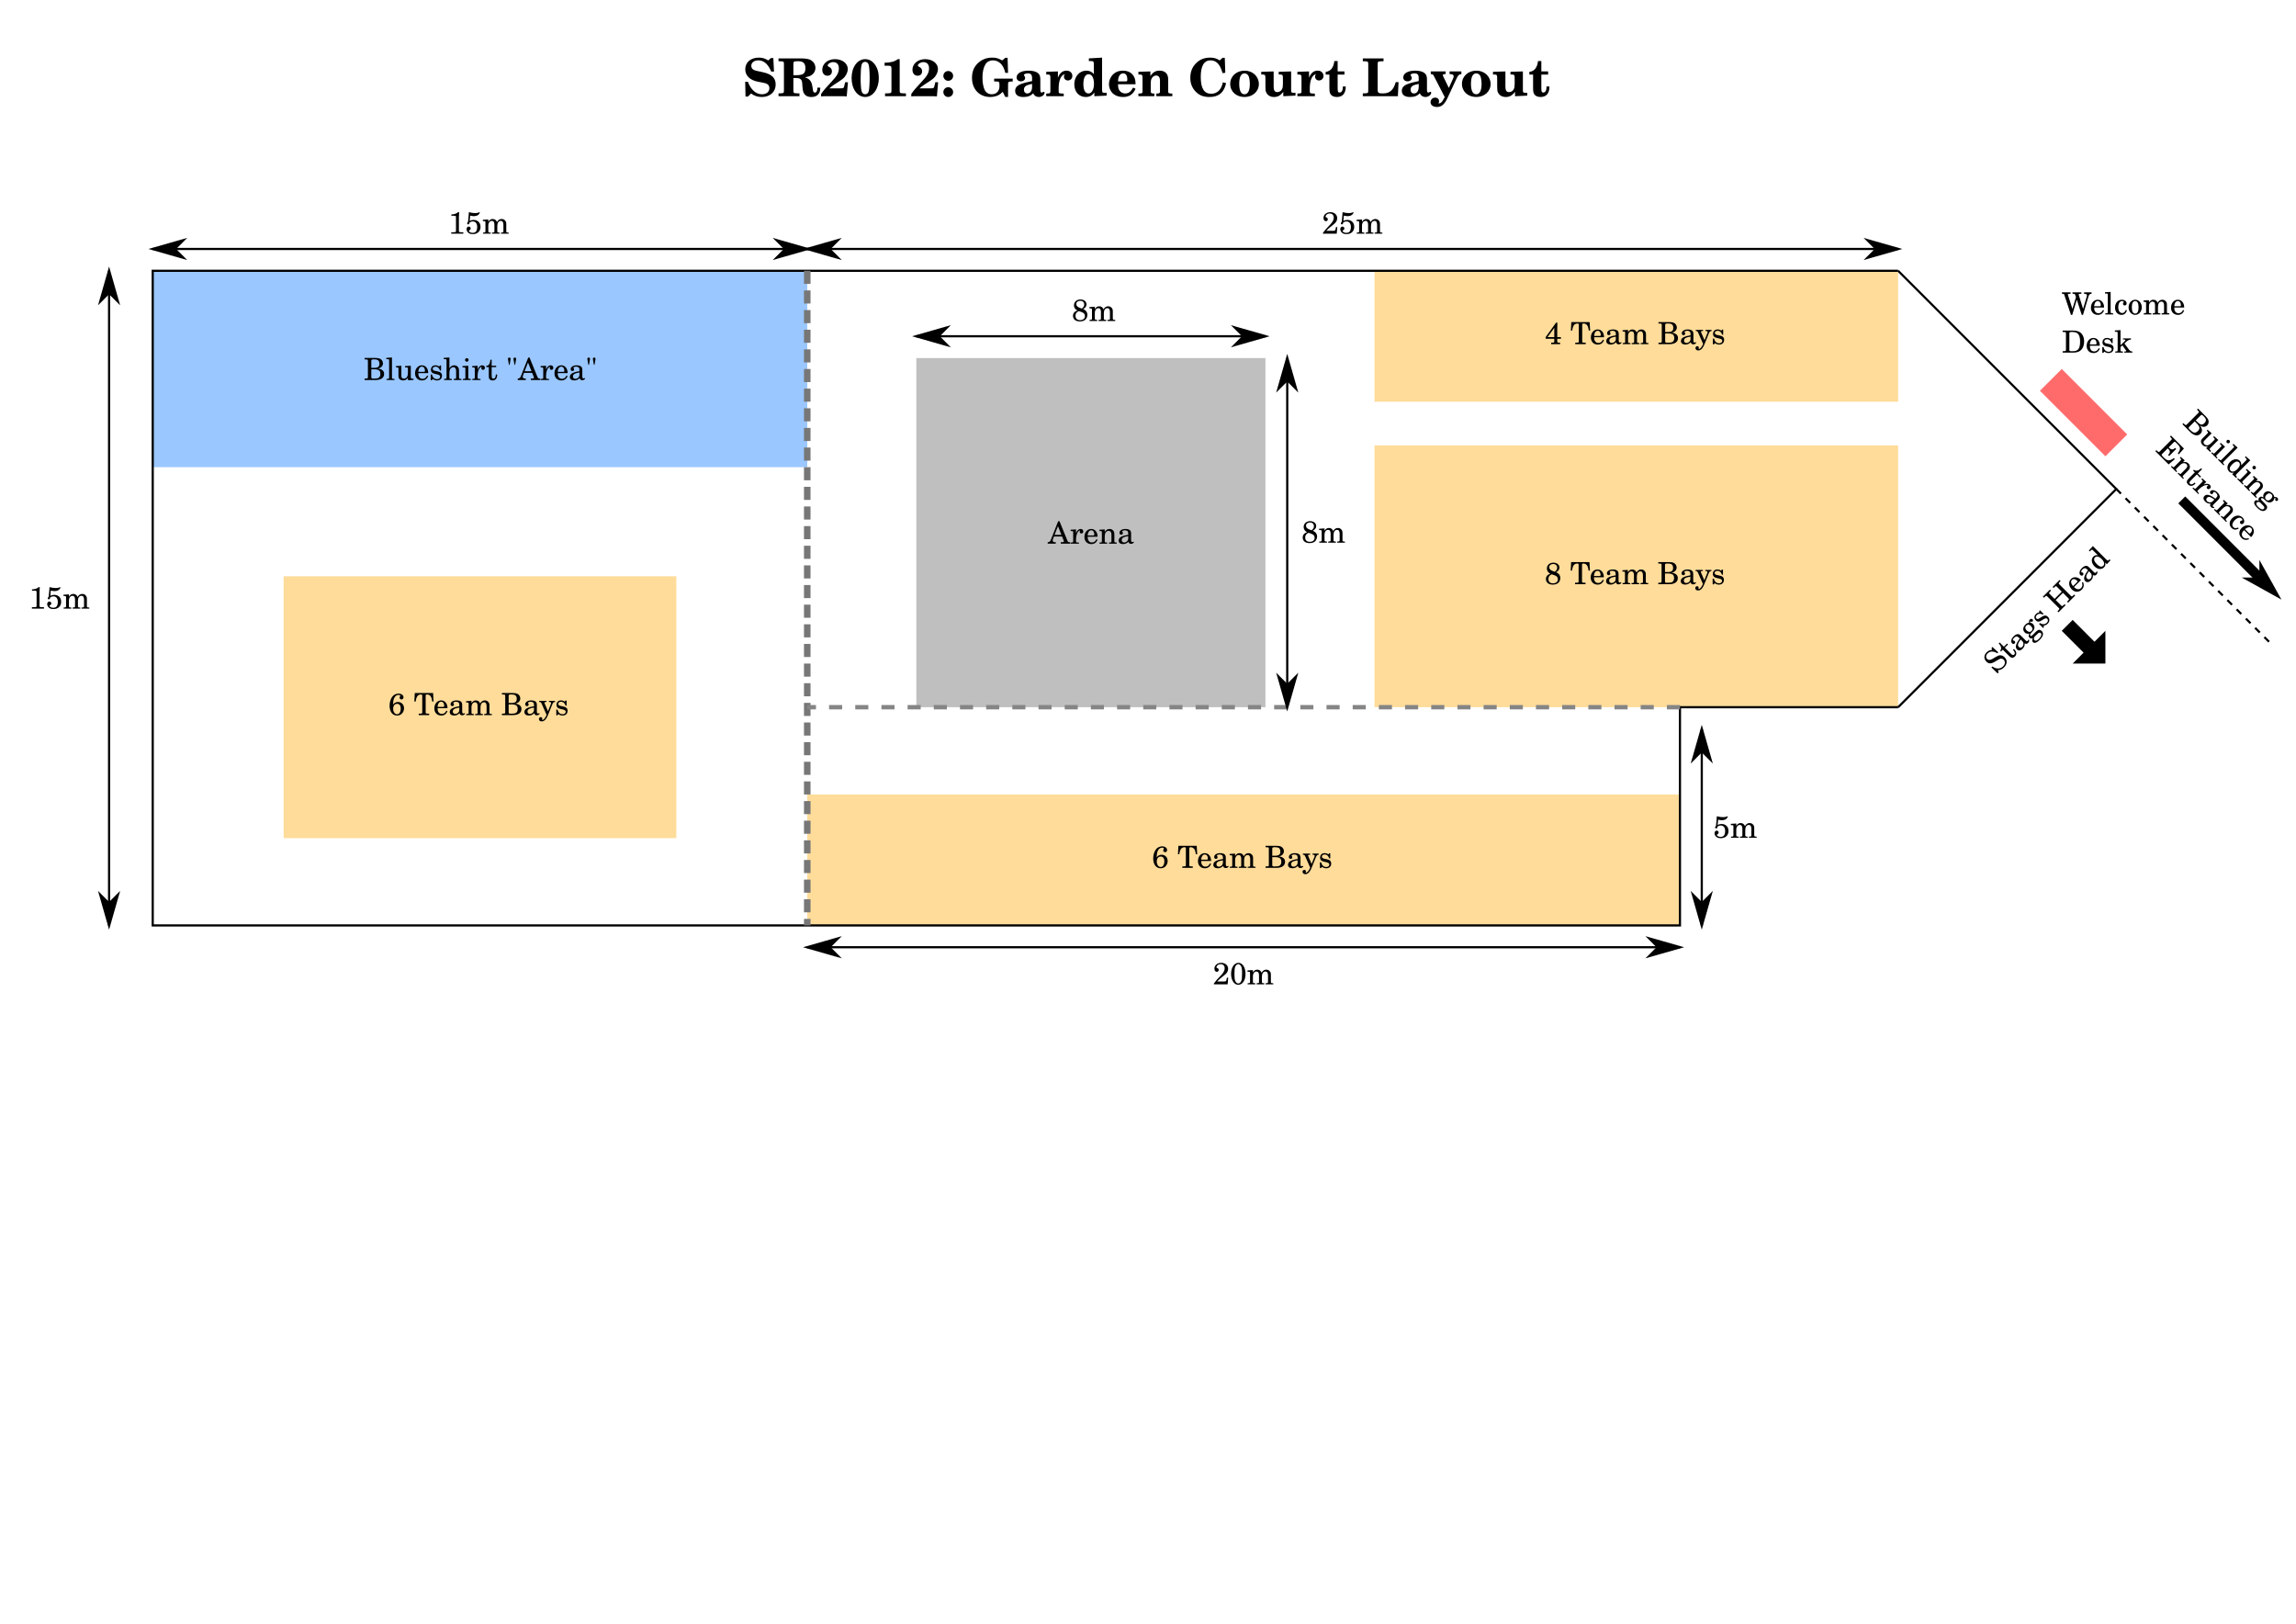
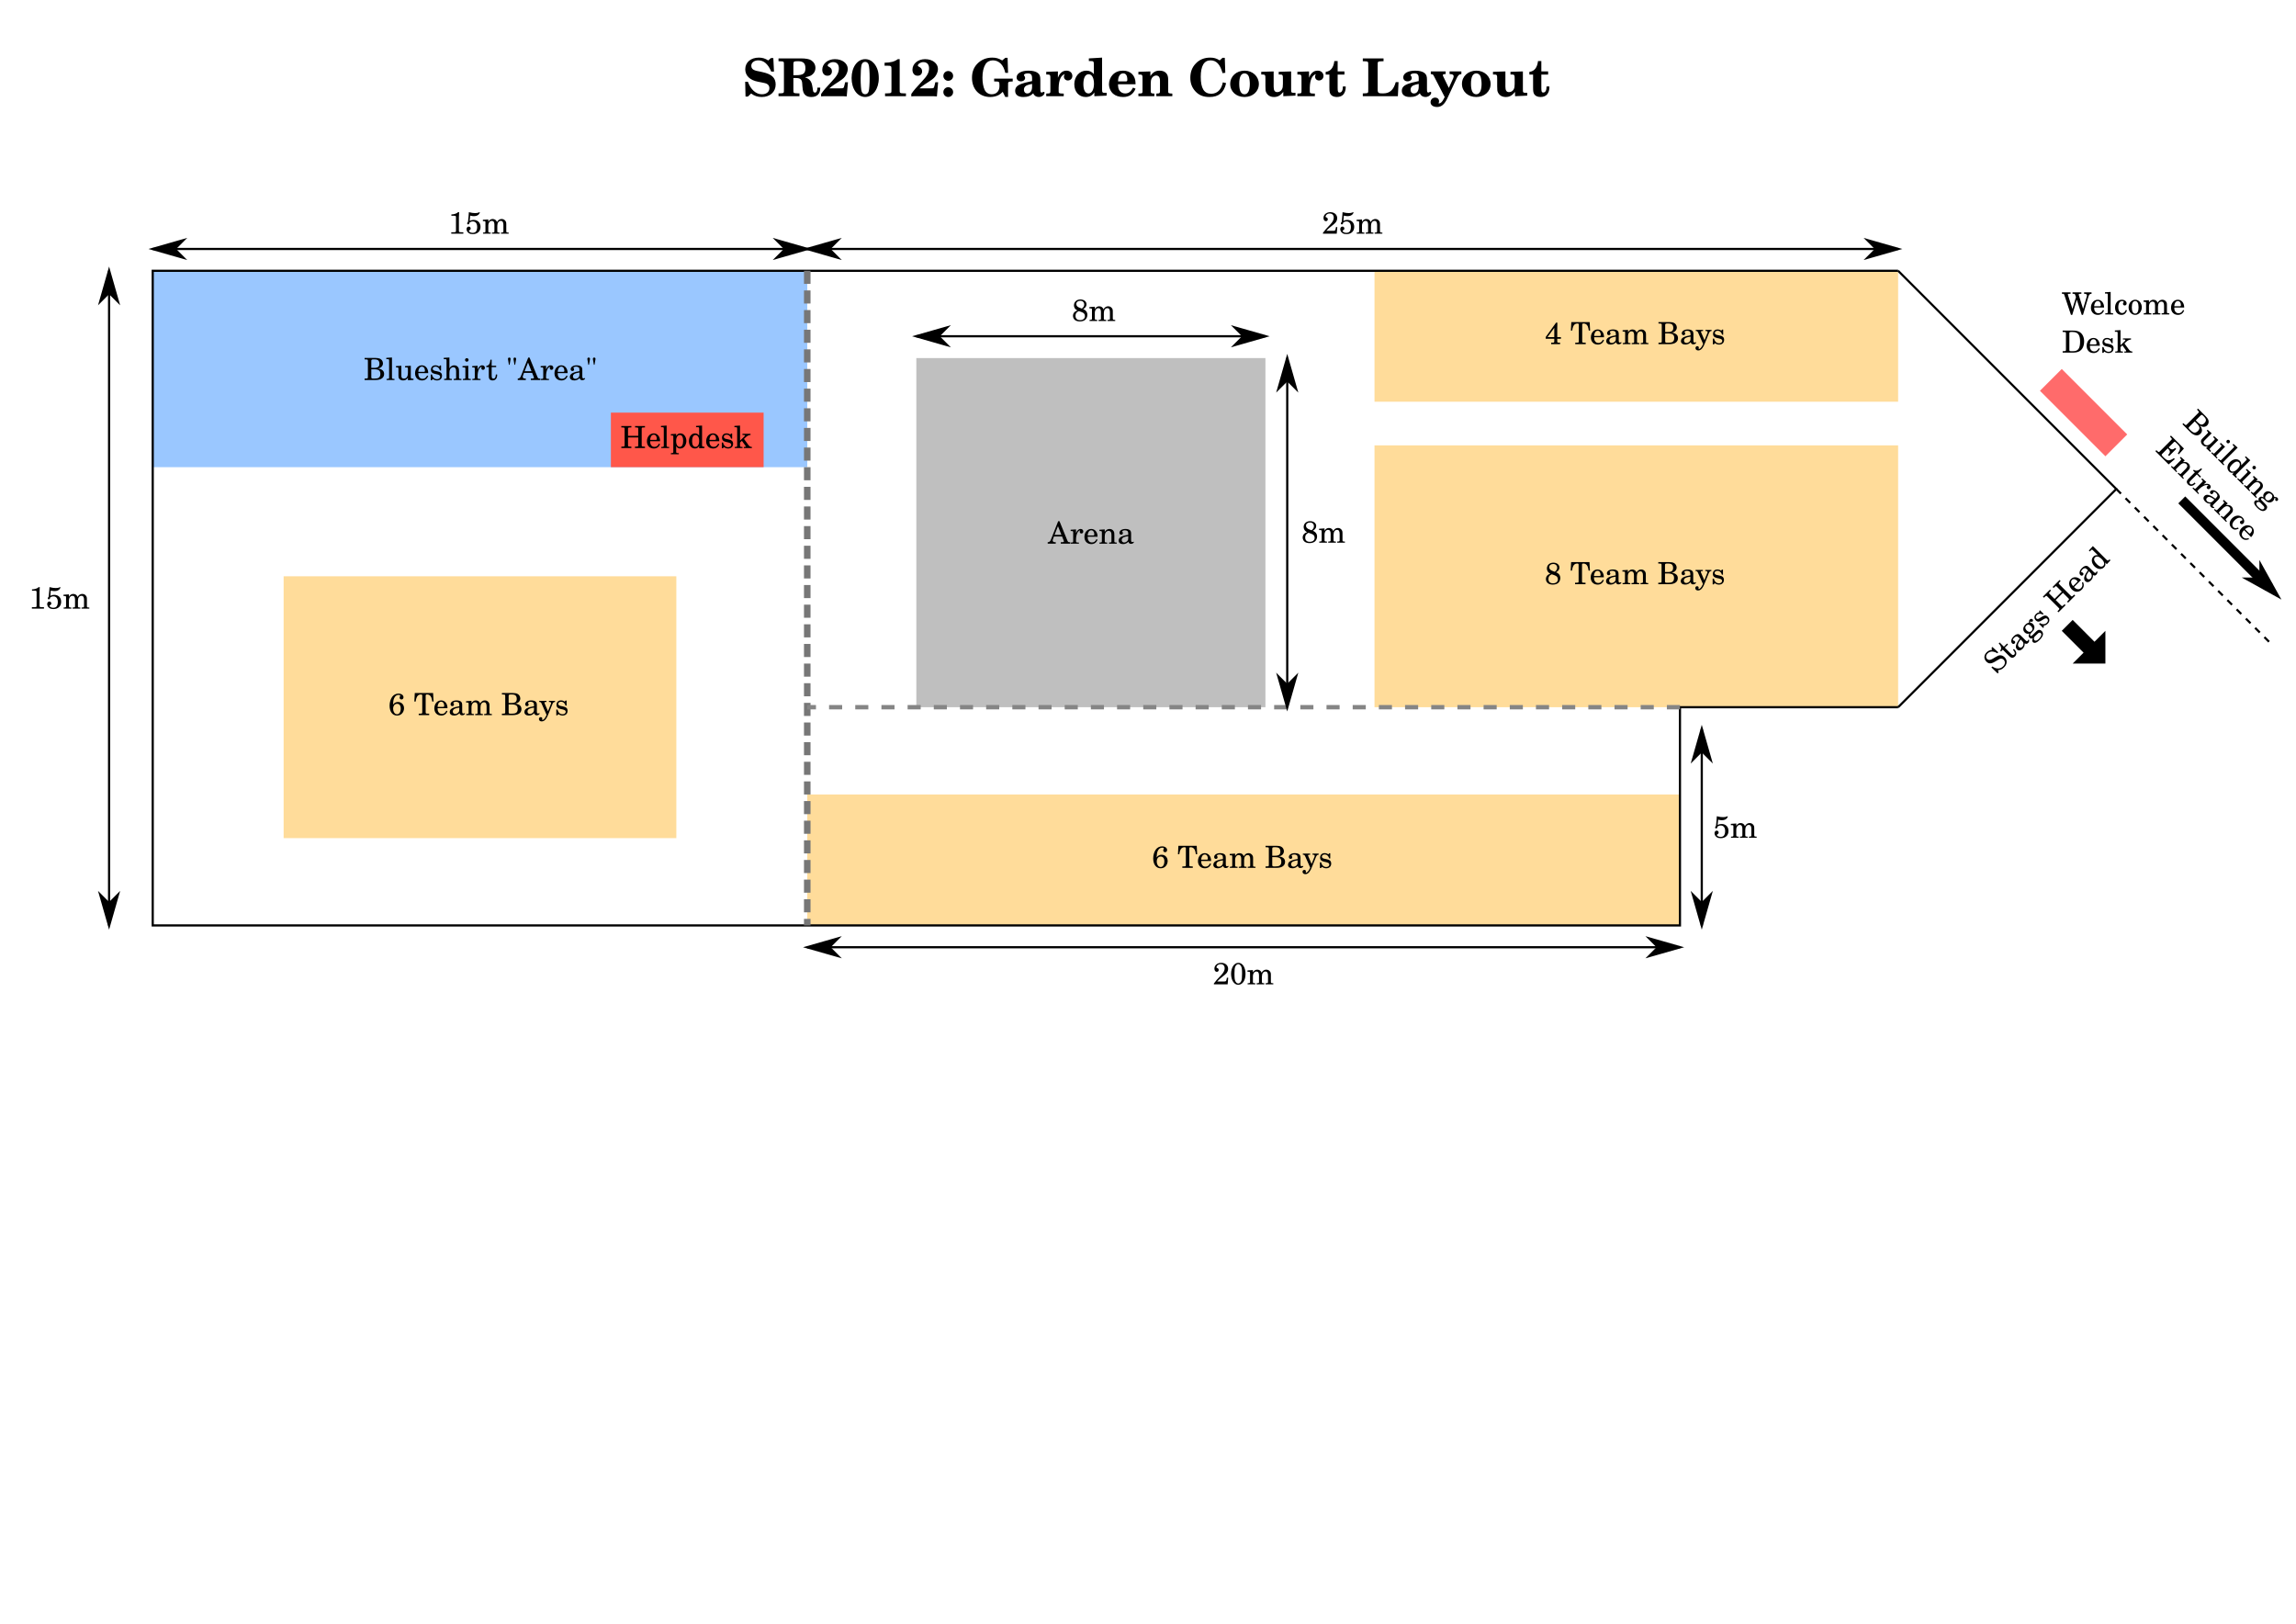
<svg xmlns="http://www.w3.org/2000/svg" width="1052.362" height="744.094" id="svg4260" version="1.1">
  <defs id="defs4262">
    <marker orient="auto" refY="0.0" refX="0.0" id="Arrow1Mstart" style="overflow:visible">
      <path id="path5136" d="M 0.0,0.0 L 5.0,-5.0 L -12.5,0.0 L 5.0,5.0 L 0.0,0.0 z " style="fill-rule:evenodd;stroke:#000000;stroke-width:1.0pt;marker-start:none" transform="scale(0.4) translate(10,0)" />
    </marker>
    <marker orient="auto" refY="0.0" refX="0.0" id="Arrow1Sstart" style="overflow:visible">
      <path id="path5142" d="M 0.0,0.0 L 5.0,-5.0 L -12.5,0.0 L 5.0,5.0 L 0.0,0.0 z " style="fill-rule:evenodd;stroke:#000000;stroke-width:1.0pt;marker-start:none" transform="scale(0.2) translate(6,0)" />
    </marker>
    <marker orient="auto" refY="0.0" refX="0.0" id="Arrow1Lend" style="overflow:visible;">
      <path id="path5133" d="M 0.0,0.0 L 5.0,-5.0 L -12.5,0.0 L 5.0,5.0 L 0.0,0.0 z " style="fill-rule:evenodd;stroke:#000000;stroke-width:1.0pt;marker-start:none;" transform="scale(0.8) rotate(180) translate(12.5,0)" />
    </marker>
    <marker orient="auto" refY="0.0" refX="0.0" id="Arrow1Mend" style="overflow:visible;">
      <path id="path5139" d="M 0.0,0.0 L 5.0,-5.0 L -12.5,0.0 L 5.0,5.0 L 0.0,0.0 z " style="fill-rule:evenodd;stroke:#000000;stroke-width:1.0pt;marker-start:none;" transform="scale(0.4) rotate(180) translate(10,0)" />
    </marker>
    <marker orient="auto" refY="0.0" refX="0.0" id="Arrow1Lstart" style="overflow:visible">
      <path id="path5130" d="M 0.0,0.0 L 5.0,-5.0 L -12.5,0.0 L 5.0,5.0 L 0.0,0.0 z " style="fill-rule:evenodd;stroke:#000000;stroke-width:1.0pt;marker-start:none" transform="scale(0.8) translate(12.5,0)" />
    </marker>
    <marker orient="auto" refY="0" refX="0" id="Arrow1Lstart-2" style="overflow:visible">
      <path id="path5130-1" d="M 0,0 5,-5 -12.5,0 5,5 0,0 z" style="fill-rule:evenodd;stroke:#000000;stroke-width:1pt;marker-start:none" transform="matrix(0.8,0,0,0.8,10,0)" />
    </marker>
    <marker orient="auto" refY="0" refX="0" id="Arrow1Lend-3" style="overflow:visible">
      <path id="path5133-9" d="M 0,0 5,-5 -12.5,0 5,5 0,0 z" style="fill-rule:evenodd;stroke:#000000;stroke-width:1pt;marker-start:none" transform="matrix(-0.8,0,0,-0.8,-10,0)" />
    </marker>
    <marker orient="auto" refY="0" refX="0" id="Arrow1Lstart-28" style="overflow:visible">
      <path id="path5130-4" d="M 0,0 5,-5 -12.5,0 5,5 0,0 z" style="fill-rule:evenodd;stroke:#000000;stroke-width:1pt;marker-start:none" transform="matrix(0.8,0,0,0.8,10,0)" />
    </marker>
    <marker orient="auto" refY="0" refX="0" id="Arrow1Lend-9" style="overflow:visible">
      <path id="path5133-2" d="M 0,0 5,-5 -12.5,0 5,5 0,0 z" style="fill-rule:evenodd;stroke:#000000;stroke-width:1pt;marker-start:none" transform="matrix(-0.8,0,0,-0.8,-10,0)" />
    </marker>
    <marker orient="auto" refY="0" refX="0" id="Arrow1Lstart-6" style="overflow:visible">
      <path id="path5130-48" d="M 0,0 5,-5 -12.5,0 5,5 0,0 z" style="fill-rule:evenodd;stroke:#000000;stroke-width:1pt;marker-start:none" transform="matrix(0.8,0,0,0.8,10,0)" />
    </marker>
    <marker orient="auto" refY="0" refX="0" id="Arrow1Lend-0" style="overflow:visible">
      <path id="path5133-26" d="M 0,0 5,-5 -12.5,0 5,5 0,0 z" style="fill-rule:evenodd;stroke:#000000;stroke-width:1pt;marker-start:none" transform="matrix(-0.8,0,0,-0.8,-10,0)" />
    </marker>
    <marker orient="auto" refY="0" refX="0" id="Arrow1Lstart-0" style="overflow:visible">
      <path id="path5130-40" d="M 0,0 5,-5 -12.5,0 5,5 0,0 z" style="fill-rule:evenodd;stroke:#000000;stroke-width:1pt;marker-start:none" transform="matrix(0.8,0,0,0.8,10,0)" />
    </marker>
    <marker orient="auto" refY="0" refX="0" id="Arrow1Lend-32" style="overflow:visible">
      <path id="path5133-8" d="M 0,0 5,-5 -12.5,0 5,5 0,0 z" style="fill-rule:evenodd;stroke:#000000;stroke-width:1pt;marker-start:none" transform="matrix(-0.8,0,0,-0.8,-10,0)" />
    </marker>
    <marker orient="auto" refY="0" refX="0" id="Arrow1Lstart-60" style="overflow:visible">
      <path id="path5130-5" d="M 0,0 5,-5 -12.5,0 5,5 0,0 z" style="fill-rule:evenodd;stroke:#000000;stroke-width:1pt;marker-start:none" transform="matrix(0.8,0,0,0.8,10,0)" />
    </marker>
    <marker orient="auto" refY="0" refX="0" id="Arrow1Lend-6" style="overflow:visible">
      <path id="path5133-7" d="M 0,0 5,-5 -12.5,0 5,5 0,0 z" style="fill-rule:evenodd;stroke:#000000;stroke-width:1pt;marker-start:none" transform="matrix(-0.8,0,0,-0.8,-10,0)" />
    </marker>
    <marker orient="auto" refY="0" refX="0" id="Arrow1Lstart-7" style="overflow:visible">
      <path id="path5130-9" d="M 0,0 5,-5 -12.5,0 5,5 0,0 z" style="fill-rule:evenodd;stroke:#000000;stroke-width:1pt;marker-start:none" transform="matrix(0.8,0,0,0.8,10,0)" />
    </marker>
    <marker orient="auto" refY="0" refX="0" id="Arrow1Lend-03" style="overflow:visible">
      <path id="path5133-4" d="M 0,0 5,-5 -12.5,0 5,5 0,0 z" style="fill-rule:evenodd;stroke:#000000;stroke-width:1pt;marker-start:none" transform="matrix(-0.8,0,0,-0.8,-10,0)" />
    </marker>
  </defs>
  <g id="layer4" style="display:inline">
    <g id="layer8" style="display:inline">
      <rect transform="translate(0,-308.2677)" style="fill:#ffdc9a;fill-opacity:1;stroke:none;display:inline" id="rect4840" width="240" height="60" x="630" y="432.362" />
      <path transform="translate(0,-308.2677)" style="fill:#ffdc9a;fill-opacity:1;stroke:none;display:inline" d="m 370,672.362 400,0 0,60 -400,0 z" id="path4815" />
      <rect transform="translate(0,-308.2677)" style="fill:#ffdc9a;fill-opacity:1;stroke:none;display:inline" id="rect4825" width="240" height="120" x="630" y="512.362" />
      <rect style="fill:#bfbfbf;fill-opacity:1;stroke:none;display:inline" id="rect4811" width="160" height="160" x="420" y="472.362" transform="translate(0,-308.2677)" />
      <rect transform="translate(0,-308.2677)" style="fill:#9ac7ff;fill-opacity:1;stroke:none;display:inline" id="rect4821" width="300" height="90" x="70" y="432.362" />
      <rect transform="translate(0,-308.2677)" style="fill:#ffdc9a;fill-opacity:1;stroke:none;display:inline" id="rect4876" width="180" height="120" x="130" y="572.362" />
      <path style="fill:#ff6b6b;fill-opacity:1;stroke:none" d="m 965,209.094 -30,-30 10,-10 30,30 -10,10 z" id="path6314" />
+       <rect style="fill:#ff574a;fill-opacity:1;stroke:none" id="rect3085" width="70" height="25" x="280" y="189.094" />
    </g>
    <g id="layer5" style="display:inline">
      <text transform="translate(0,-308.2677)" xml:space="preserve" style="font-size:14px;font-style:normal;font-variant:normal;font-weight:500;font-stretch:normal;line-height:125%;letter-spacing:0px;word-spacing:0px;fill:#000000;fill-opacity:1;stroke:none;font-family:Century Schoolbook L;-inkscape-font-specification:Century Schoolbook L Medium" x="527.972" y="705.974" id="text4817">
        <tspan id="tspan4819" x="527.972" y="705.974">6 Team Bays</tspan>
      </text>
      <text transform="translate(0,-308.2677)" xml:space="preserve" style="font-size:14px;font-style:normal;font-variant:normal;font-weight:500;font-stretch:normal;line-height:125%;letter-spacing:0px;word-spacing:0px;fill:#000000;fill-opacity:1;stroke:none;font-family:Century Schoolbook L;-inkscape-font-specification:Century Schoolbook L Medium" x="707.979" y="575.974" id="text4817-8">
        <tspan id="tspan4819-1" x="707.979" y="575.974">8 Team Bays</tspan>
      </text>
      <text transform="translate(0,-308.2677)" xml:space="preserve" style="font-size:14px;font-style:normal;font-variant:normal;font-weight:500;font-stretch:normal;line-height:125%;letter-spacing:0px;word-spacing:0px;fill:#000000;fill-opacity:1;stroke:none;font-family:Century Schoolbook L;-inkscape-font-specification:Century Schoolbook L Medium" x="708.07" y="465.974" id="text4817-5">
        <tspan id="tspan4819-3" x="708.07" y="465.974">4 Team Bays</tspan>
      </text>
      <text transform="translate(0,-308.2677)" xml:space="preserve" style="font-size:14px;font-style:normal;font-variant:normal;font-weight:500;font-stretch:normal;line-height:125%;letter-spacing:0px;word-spacing:0px;fill:#000000;fill-opacity:1;stroke:none;font-family:Century Schoolbook L;-inkscape-font-specification:Century Schoolbook L Medium" x="177.972" y="635.974" id="text4817-7">
        <tspan id="tspan4819-7" x="177.972" y="635.974">6 Team Bays</tspan>
      </text>
      <text transform="translate(0,-308.2677)" xml:space="preserve" style="font-size:14px;font-style:normal;font-variant:normal;font-weight:500;font-stretch:normal;line-height:125%;letter-spacing:0px;word-spacing:0px;fill:#000000;fill-opacity:1;stroke:none;font-family:Century Schoolbook L;-inkscape-font-specification:Century Schoolbook L Medium" x="166.689" y="482.416" id="text4974">
        <tspan id="tspan4976" x="166.689" y="482.416">Blueshirt "Area"</tspan>
      </text>
      <text transform="translate(0,-308.2677)" xml:space="preserve" style="font-size:14px;font-style:normal;font-variant:normal;font-weight:500;font-stretch:normal;line-height:125%;letter-spacing:0px;word-spacing:0px;fill:#000000;fill-opacity:1;stroke:none;font-family:Century Schoolbook L;-inkscape-font-specification:Century Schoolbook L Medium" x="480.314" y="557.409" id="text4978">
        <tspan id="tspan4980" x="480.314" y="557.409">Arena</tspan>
      </text>
      <text xml:space="preserve" style="font-size:14px;font-style:normal;font-variant:normal;font-weight:500;font-stretch:normal;line-height:125%;letter-spacing:0px;word-spacing:0px;fill:#000000;fill-opacity:1;stroke:none;display:inline;font-family:Century Schoolbook L;-inkscape-font-specification:Century Schoolbook L Medium" x="945" y="144.094" id="text4978-5">
        <tspan x="945" y="144.094" id="tspan6337">Welcome</tspan>
        <tspan x="945" y="161.594" id="tspan6341">Desk</tspan>
      </text>
      <text xml:space="preserve" style="font-size:14px;font-style:normal;font-variant:normal;font-weight:500;font-stretch:normal;line-height:125%;letter-spacing:0px;word-spacing:0px;fill:#000000;fill-opacity:1;stroke:none;display:inline;font-family:Century Schoolbook L;-inkscape-font-specification:Century Schoolbook L Medium" x="428.44" y="865.565" id="text4817-8-6" transform="matrix(0.7071068,-0.7071068,0.7071068,0.7071068,0,0)">
        <tspan id="tspan4819-1-9" x="428.44" y="865.565">Stags Head</tspan>
      </text>
      <path style="fill:#000000;fill-opacity:1;stroke:none" d="m 945,289.094 5,-5 10,10 5,-5 0,15 -15,0 5,-5 z" id="path6364" />
      <text xml:space="preserve" style="font-size:14px;font-style:normal;font-variant:normal;font-weight:500;font-stretch:normal;line-height:125%;letter-spacing:0px;word-spacing:0px;fill:#000000;fill-opacity:1;stroke:none;display:inline;font-family:Century Schoolbook L;-inkscape-font-specification:Century Schoolbook L Medium" x="844.352" y="-569.861" id="text4978-5-1" transform="matrix(0.7071068,0.7071068,-0.7071068,0.7071068,0,0)">
        <tspan x="844.352" y="-569.861" id="tspan6341-4">Building</tspan>
        <tspan x="844.352" y="-552.361" id="tspan7880">Entrance</tspan>
      </text>
      <path style="fill:none;stroke:#000000;stroke-width:4.5;stroke-linecap:butt;stroke-linejoin:miter;stroke-miterlimit:4;stroke-opacity:1;stroke-dasharray:none;marker-start:url(#Arrow1Sstart);marker-end:none;display:inline" d="m 1040,269.094 -40,-40" id="path6368" />
+       <text xml:space="preserve" style="font-size:14px;font-style:normal;font-variant:normal;font-weight:500;font-stretch:normal;line-height:125%;letter-spacing:0px;word-spacing:0px;fill:#000000;fill-opacity:1;stroke:none;display:inline;font-family:Century Schoolbook L;-inkscape-font-specification:Century Schoolbook L Medium" x="284.37" y="205.339" id="text4974-7">
+         <tspan id="tspan4976-9" x="284.37" y="205.339">Helpdesk</tspan>
+       </text>
    </g>
    <g id="layer7" style="display:inline">
      <path transform="translate(0,-308.2677)" style="fill:none;stroke:#000000;stroke-width:1px;stroke-linecap:butt;stroke-linejoin:miter;stroke-opacity:1" d="m 370,432.362 -300,0 0,300 300,0" id="path4282" />
      <path transform="translate(0,-308.2677)" style="fill:none;stroke:#000000;stroke-width:1px;stroke-linecap:butt;stroke-linejoin:miter;stroke-opacity:1" d="m 370,432.362 500,0" id="path4270" />
      <path transform="translate(0,-308.2677)" style="fill:none;stroke:#000000;stroke-width:1px;stroke-linecap:butt;stroke-linejoin:miter;stroke-opacity:1" d="m 870,432.362 100,100 -100,100" id="path4278" />
      <path transform="translate(0,-308.2677)" style="fill:none;stroke:#000000;stroke-width:1px;stroke-linecap:butt;stroke-linejoin:miter;stroke-opacity:1" d="m 870,632.362 -100,0 0,100 -400,0" id="path4280" />
      <path transform="translate(0,-308.2677)" style="fill:none;stroke:#777777;stroke-width:3;stroke-linecap:butt;stroke-linejoin:miter;stroke-miterlimit:4;stroke-opacity:1;stroke-dasharray:6, 3;stroke-dashoffset:0" d="m 370,432.362 0,300" id="path4272" />
      <path transform="translate(0,-308.2677)" style="fill:none;stroke:#858585;stroke-width:2;stroke-linecap:butt;stroke-linejoin:miter;stroke-miterlimit:4;stroke-opacity:1;stroke-dasharray:6, 6;stroke-dashoffset:0" d="m 770,632.362 -400,0" id="path4813" />
      <path style="fill:none;stroke:#000000;stroke-width:1;stroke-linecap:butt;stroke-linejoin:miter;stroke-opacity:1;stroke-miterlimit:4;stroke-dasharray:3,3;stroke-dashoffset:0" d="m 970,224.094 70,70" id="path6366" />
    </g>
    <g id="layer6" style="display:inline">
      <path style="fill:none;stroke:#000000;stroke-width:1px;stroke-linecap:butt;stroke-linejoin:miter;stroke-opacity:1;marker-start:url(#Arrow1Lstart);marker-end:url(#Arrow1Lend);display:inline" d="m 420,154.094 160,0" id="path5123" />
      <path style="fill:none;stroke:#000000;stroke-width:1px;stroke-linecap:butt;stroke-linejoin:miter;stroke-opacity:1;marker-start:url(#Arrow1Lstart);marker-end:url(#Arrow1Lend);display:inline" d="m 590,324.094 0,-160" id="path5123-3" />
      <text xml:space="preserve" style="font-size:14px;font-style:normal;font-variant:normal;font-weight:500;font-stretch:normal;line-height:125%;letter-spacing:0px;word-spacing:0px;fill:#000000;fill-opacity:1;stroke:none;font-family:Century Schoolbook L;-inkscape-font-specification:Century Schoolbook L Medium" x="491.215" y="147.094" id="text6159">
        <tspan id="tspan6161" x="491.215" y="147.094">8m</tspan>
      </text>
      <text xml:space="preserve" style="font-size:14px;font-style:normal;font-variant:normal;font-weight:500;font-stretch:normal;line-height:125%;letter-spacing:0px;word-spacing:0px;fill:#000000;fill-opacity:1;stroke:none;font-family:Century Schoolbook L;-inkscape-font-specification:Century Schoolbook L Medium" x="596.495" y="248.686" id="text6163">
        <tspan id="tspan6165" x="596.495" y="248.686">8m</tspan>
      </text>
      <path style="fill:none;stroke:#000000;stroke-width:1px;stroke-linecap:butt;stroke-linejoin:miter;stroke-opacity:1;marker-start:url(#Arrow1Lstart);marker-end:url(#Arrow1Lend);display:inline" d="m 370,114.094 500,0" id="path5123-7" />
      <path style="fill:none;stroke:#000000;stroke-width:1px;stroke-linecap:butt;stroke-linejoin:miter;stroke-opacity:1;marker-start:url(#Arrow1Lstart);marker-end:url(#Arrow1Lend);display:inline" d="m 70,114.094 300,0" id="path5123-4" />
      <path style="fill:none;stroke:#000000;stroke-width:1px;stroke-linecap:butt;stroke-linejoin:miter;stroke-opacity:1;marker-start:url(#Arrow1Lstart);marker-end:url(#Arrow1Lend);display:inline" d="m 50,424.094 0,-300" id="path5123-8" />
      <path style="fill:none;stroke:#000000;stroke-width:1px;stroke-linecap:butt;stroke-linejoin:miter;stroke-opacity:1;marker-start:url(#Arrow1Lstart);marker-end:url(#Arrow1Lend);display:inline" d="m 780,424.094 0,-90" id="path5123-2" />
      <path style="fill:none;stroke:#000000;stroke-width:1px;stroke-linecap:butt;stroke-linejoin:miter;stroke-opacity:1;marker-start:url(#Arrow1Lstart);marker-end:url(#Arrow1Lend);display:inline" d="m 370,434.094 400,0" id="path5123-43" />
      <text xml:space="preserve" style="font-size:14px;font-style:normal;font-variant:normal;font-weight:500;font-stretch:normal;line-height:125%;letter-spacing:0px;word-spacing:0px;fill:#000000;fill-opacity:1;stroke:none;display:inline;font-family:Century Schoolbook L;-inkscape-font-specification:Century Schoolbook L Medium" x="605.886" y="107.094" id="text6159-1">
        <tspan id="tspan6161-6" x="605.886" y="107.094">25m</tspan>
      </text>
      <text xml:space="preserve" style="font-size:14px;font-style:normal;font-variant:normal;font-weight:500;font-stretch:normal;line-height:125%;letter-spacing:0px;word-spacing:0px;fill:#000000;fill-opacity:1;stroke:none;display:inline;font-family:Century Schoolbook L;-inkscape-font-specification:Century Schoolbook L Medium" x="205.431" y="107.094" id="text6159-4">
        <tspan id="tspan6161-8" x="205.431" y="107.094">15m</tspan>
      </text>
      <text xml:space="preserve" style="font-size:14px;font-style:normal;font-variant:normal;font-weight:500;font-stretch:normal;line-height:125%;letter-spacing:0px;word-spacing:0px;fill:#000000;fill-opacity:1;stroke:none;display:inline;font-family:Century Schoolbook L;-inkscape-font-specification:Century Schoolbook L Medium" x="13.215" y="278.917" id="text6159-0">
        <tspan id="tspan6161-88" x="13.215" y="278.917">15m</tspan>
      </text>
      <text xml:space="preserve" style="font-size:14px;font-style:normal;font-variant:normal;font-weight:500;font-stretch:normal;line-height:125%;letter-spacing:0px;word-spacing:0px;fill:#000000;fill-opacity:1;stroke:none;display:inline;font-family:Century Schoolbook L;-inkscape-font-specification:Century Schoolbook L Medium" x="555.886" y="451.094" id="text6159-6">
        <tspan id="tspan6161-2" x="555.886" y="451.094">20m</tspan>
      </text>
      <text xml:space="preserve" style="font-size:14px;font-style:normal;font-variant:normal;font-weight:500;font-stretch:normal;line-height:125%;letter-spacing:0px;word-spacing:0px;fill:#000000;fill-opacity:1;stroke:none;display:inline;font-family:Century Schoolbook L;-inkscape-font-specification:Century Schoolbook L Medium" x="785.215" y="383.917" id="text6159-5">
        <tspan id="tspan6161-4" x="785.215" y="383.917">5m</tspan>
      </text>
    </g>
  </g>
  <g id="layer1" transform="translate(0,-308.2677)" style="display:inline">
    <text xml:space="preserve" style="font-size:14px;font-style:normal;font-variant:normal;font-weight:500;font-stretch:normal;line-height:125%;letter-spacing:0px;word-spacing:0px;fill:#000000;fill-opacity:1;stroke:none;font-family:CMU Sans Serif;-inkscape-font-specification:CMU Sans Serif Medium" x="340.334" y="352.362" id="text4903">
      <tspan id="tspan4905" x="340.334" y="352.362" style="font-size:24px;font-style:normal;font-variant:normal;font-weight:bold;font-stretch:normal;font-family:Century Schoolbook L;-inkscape-font-specification:Century Schoolbook L Bold">SR2012: Garden Court Layout</tspan>
    </text>
  </g>
</svg>
